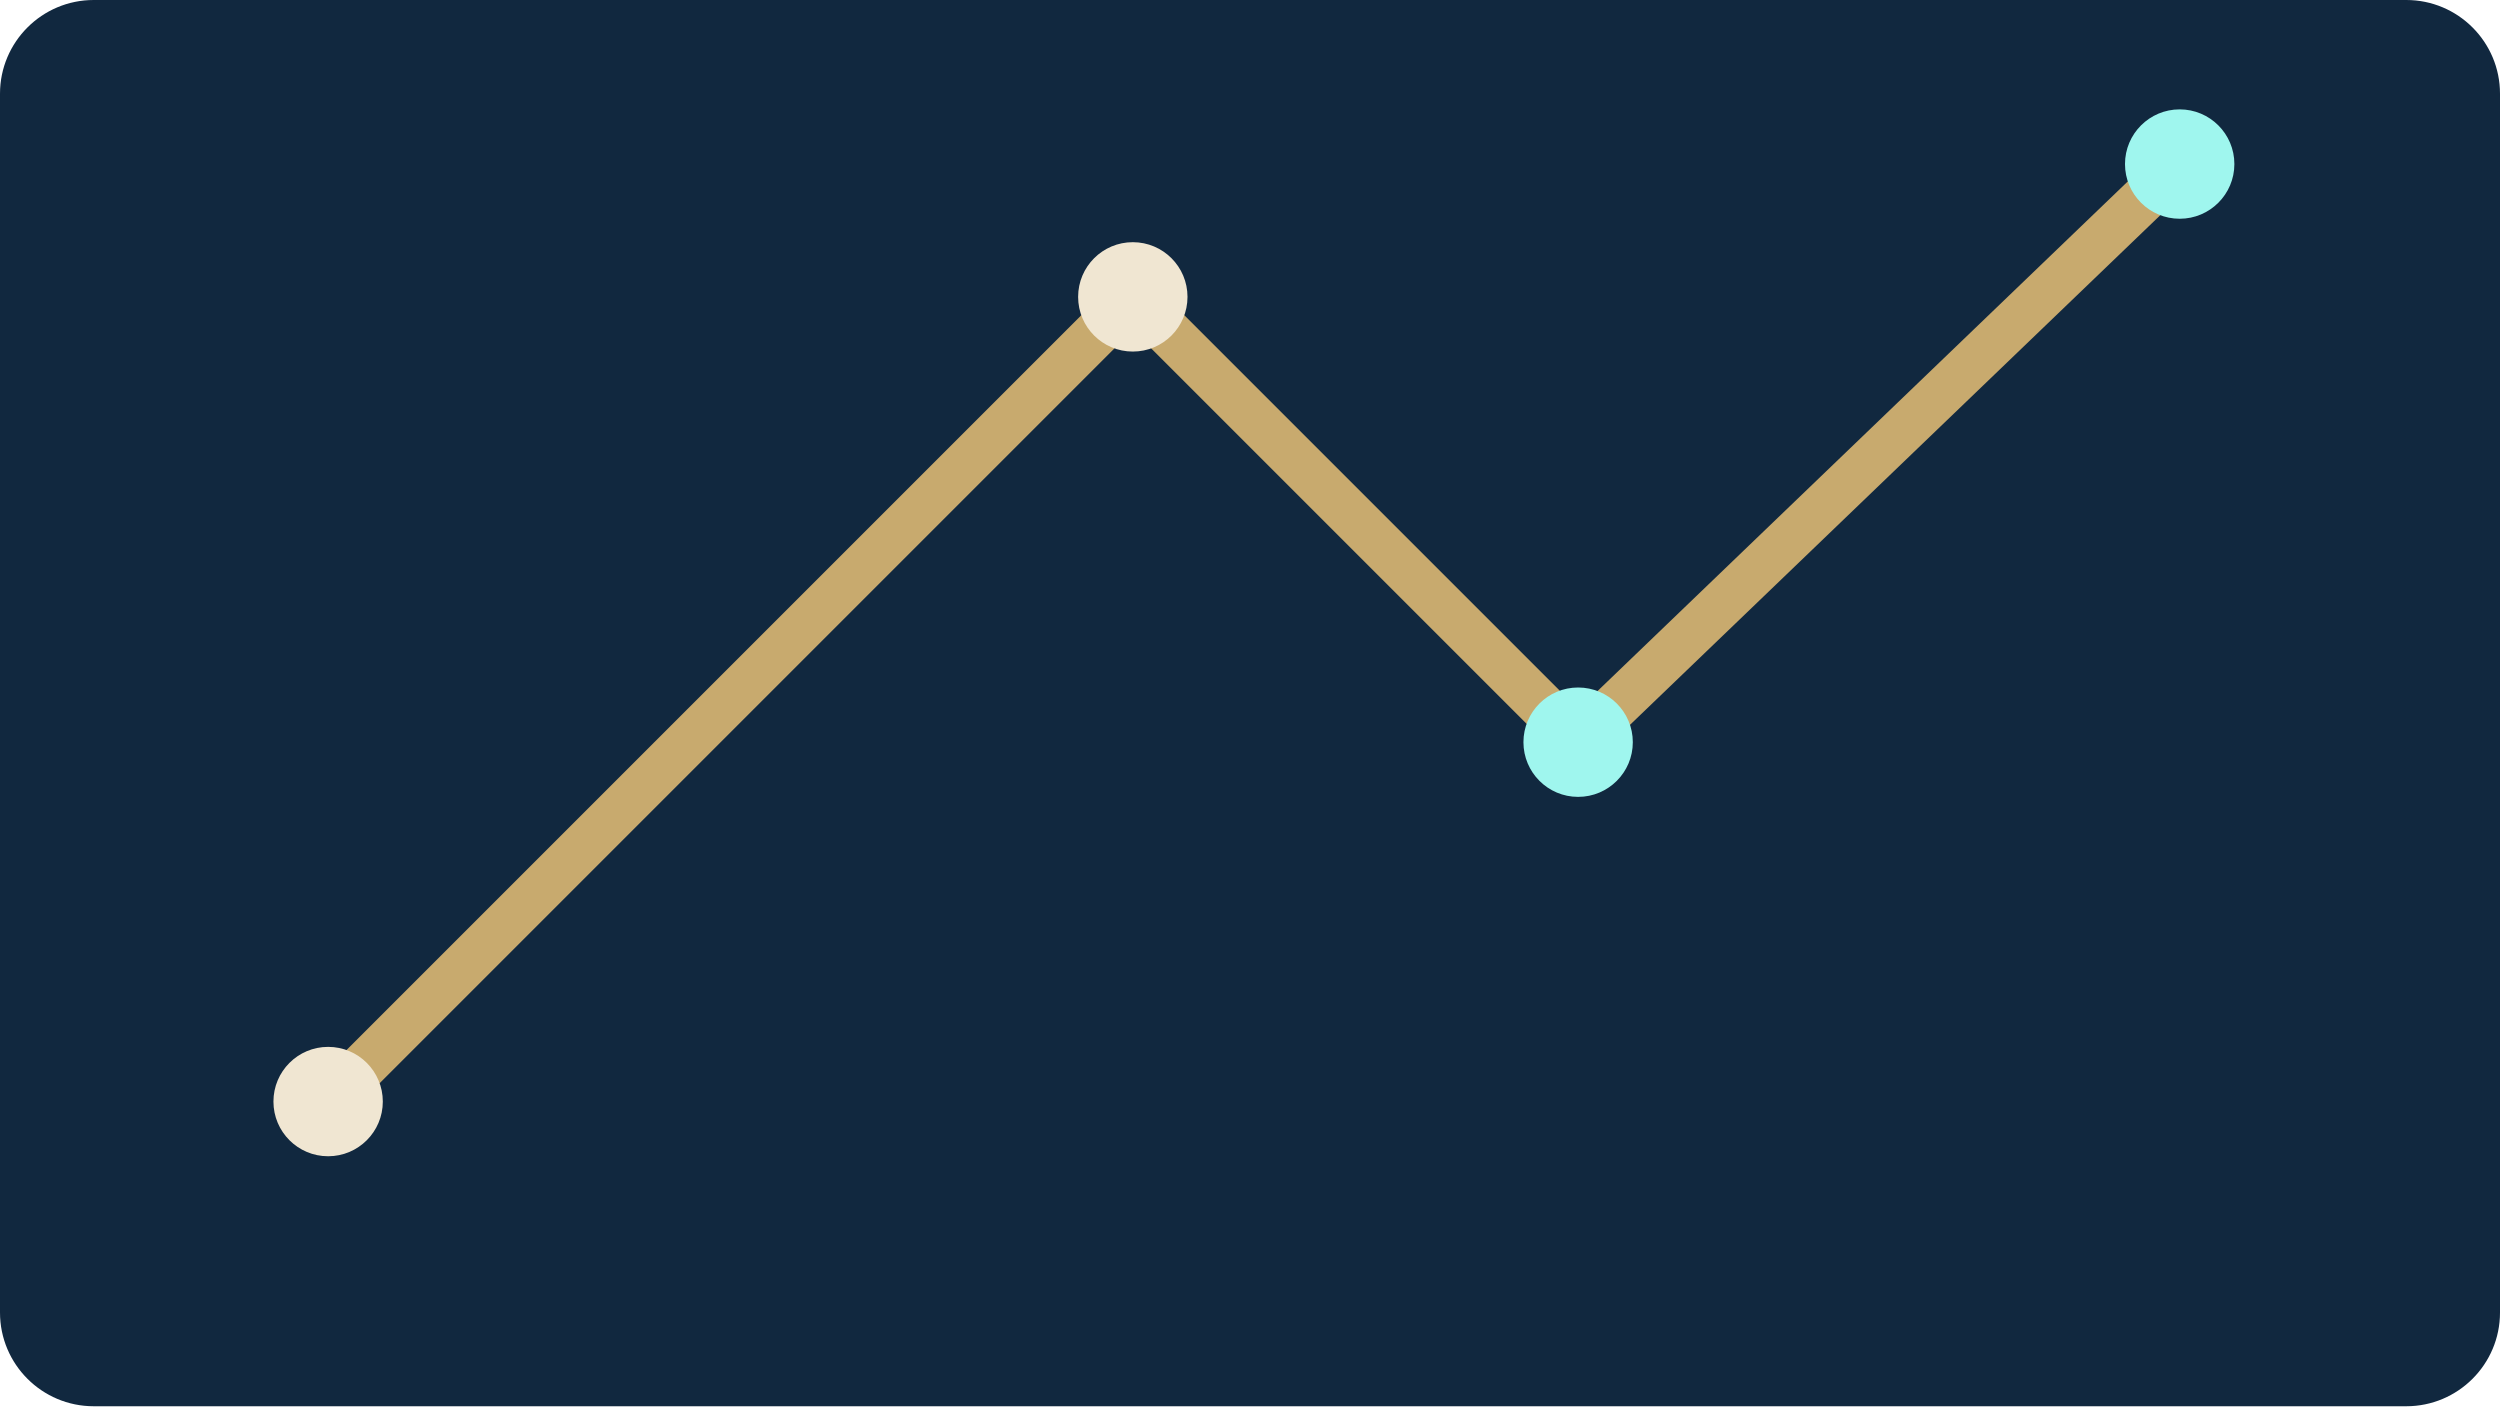
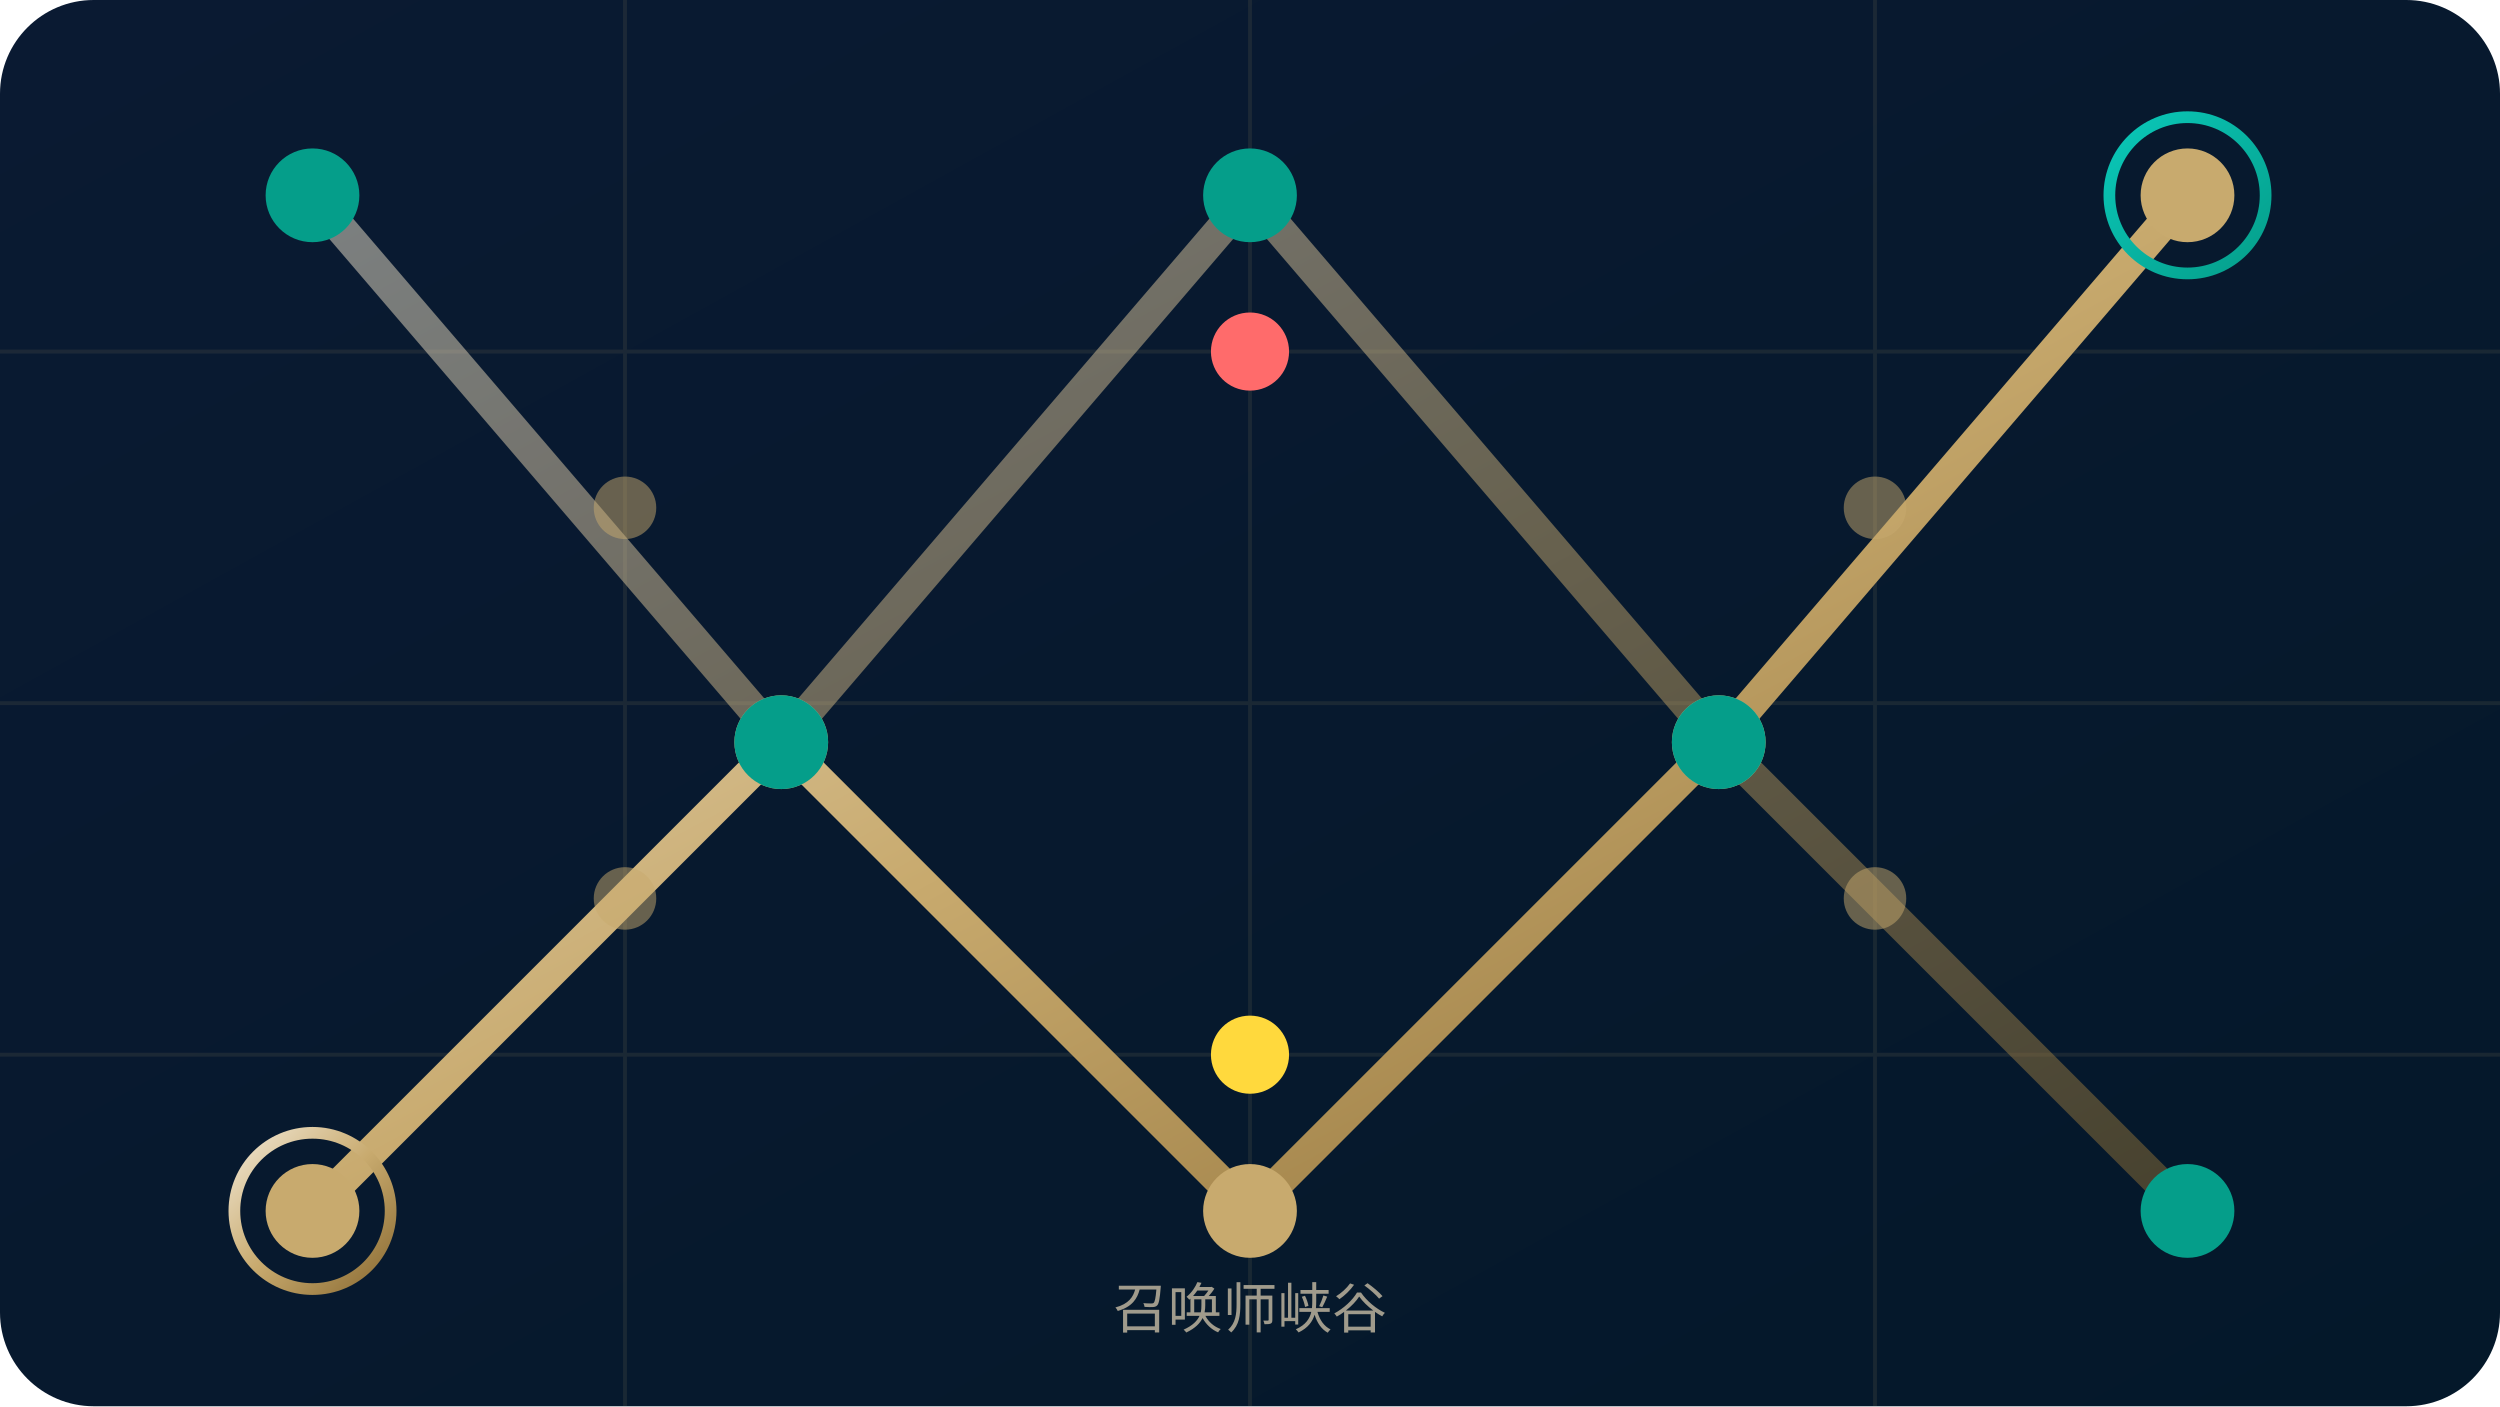
- <svg xmlns="http://www.w3.org/2000/svg" width="640" height="360" viewBox="0 0 640 360" fill="none">
-   <rect width="640" height="360" rx="24" fill="#11283F" />
-   <path d="M84 282L290 76L404 190L558 42" stroke="#C8AA6E" stroke-width="12" stroke-linecap="round" />
-   <circle cx="84" cy="282" r="14" fill="#F0E6D2" />
-   <circle cx="290" cy="76" r="14" fill="#F0E6D2" />
-   <circle cx="404" cy="190" r="14" fill="#9FF6EE" />
-   <circle cx="558" cy="42" r="14" fill="#9FF6EE" />
+ <svg xmlns="http://www.w3.org/2000/svg" viewBox="0 0 640 360">
+   <defs>
+     <linearGradient id="mapBg" x1="0%" y1="0%" x2="100%" y2="100%">
+       <stop offset="0%" stop-color="#0a1a32" />
+       <stop offset="100%" stop-color="#04182a" />
+     </linearGradient>
+     <linearGradient id="goldGrad" x1="0%" y1="0%" x2="100%" y2="100%">
+       <stop offset="0%" stop-color="#f0e6d2" />
+       <stop offset="50%" stop-color="#c8aa6e" />
+       <stop offset="100%" stop-color="#8a6b33" />
+     </linearGradient>
+     <linearGradient id="cyanGrad" x1="0%" y1="0%" x2="100%" y2="100%">
+       <stop offset="0%" stop-color="#0ac8b9" />
+       <stop offset="100%" stop-color="#059e8a" />
+     </linearGradient>
+   </defs>
+   <rect width="640" height="360" rx="24" fill="url(#mapBg)" />
+   <g opacity="0.1" stroke="#c8aa6e" stroke-width="1">
+     <line x1="0" y1="90" x2="640" y2="90" />
+     <line x1="0" y1="180" x2="640" y2="180" />
+     <line x1="0" y1="270" x2="640" y2="270" />
+     <line x1="160" y1="0" x2="160" y2="360" />
+     <line x1="320" y1="0" x2="320" y2="360" />
+     <line x1="480" y1="0" x2="480" y2="360" />
+   </g>
+   <path d="M80 310 L200 190 L320 310 L440 190 L560 50" stroke="url(#goldGrad)" stroke-width="8" fill="none" stroke-linecap="round" />
+   <path d="M80 50 L200 190 L320 50 L440 190 L560 310" stroke="url(#goldGrad)" stroke-width="8" fill="none" stroke-linecap="round" opacity="0.5" />
+   <path d="M320 50 L320 310" stroke="url(#goldGrad)" stroke-width="8" fill="none" stroke-linecap="round" opacity="0.7" />
+   <circle cx="80" cy="310" r="12" fill="#c8aa6e" />
+   <circle cx="200" cy="190" r="12" fill="#c8aa6e" />
+   <circle cx="320" cy="310" r="12" fill="#c8aa6e" />
+   <circle cx="440" cy="190" r="12" fill="#c8aa6e" />
+   <circle cx="560" cy="50" r="12" fill="#c8aa6e" />
+   <circle cx="80" cy="50" r="12" fill="#059e8a" />
+   <circle cx="200" cy="190" r="12" fill="#059e8a" />
+   <circle cx="320" cy="50" r="12" fill="#059e8a" />
+   <circle cx="440" cy="190" r="12" fill="#059e8a" />
+   <circle cx="560" cy="310" r="12" fill="#059e8a" />
+   <circle cx="80" cy="310" r="20" fill="none" stroke="url(#goldGrad)" stroke-width="3" />
+   <circle cx="560" cy="50" r="20" fill="none" stroke="url(#cyanGrad)" stroke-width="3" />
+   <circle cx="160" cy="130" r="8" fill="#c8aa6e" opacity="0.5" />
+   <circle cx="480" cy="130" r="8" fill="#c8aa6e" opacity="0.5" />
+   <circle cx="160" cy="230" r="8" fill="#c8aa6e" opacity="0.5" />
+   <circle cx="480" cy="230" r="8" fill="#c8aa6e" opacity="0.5" />
+   <circle cx="320" cy="90" r="10" fill="#ff6b6b" />
+   <circle cx="320" cy="270" r="10" fill="#ffd93d" />
+   <text x="320" y="340" text-anchor="middle" font-family="sans-serif" font-size="14" fill="#a09b8c">召唤师峡谷</text>
</svg>
